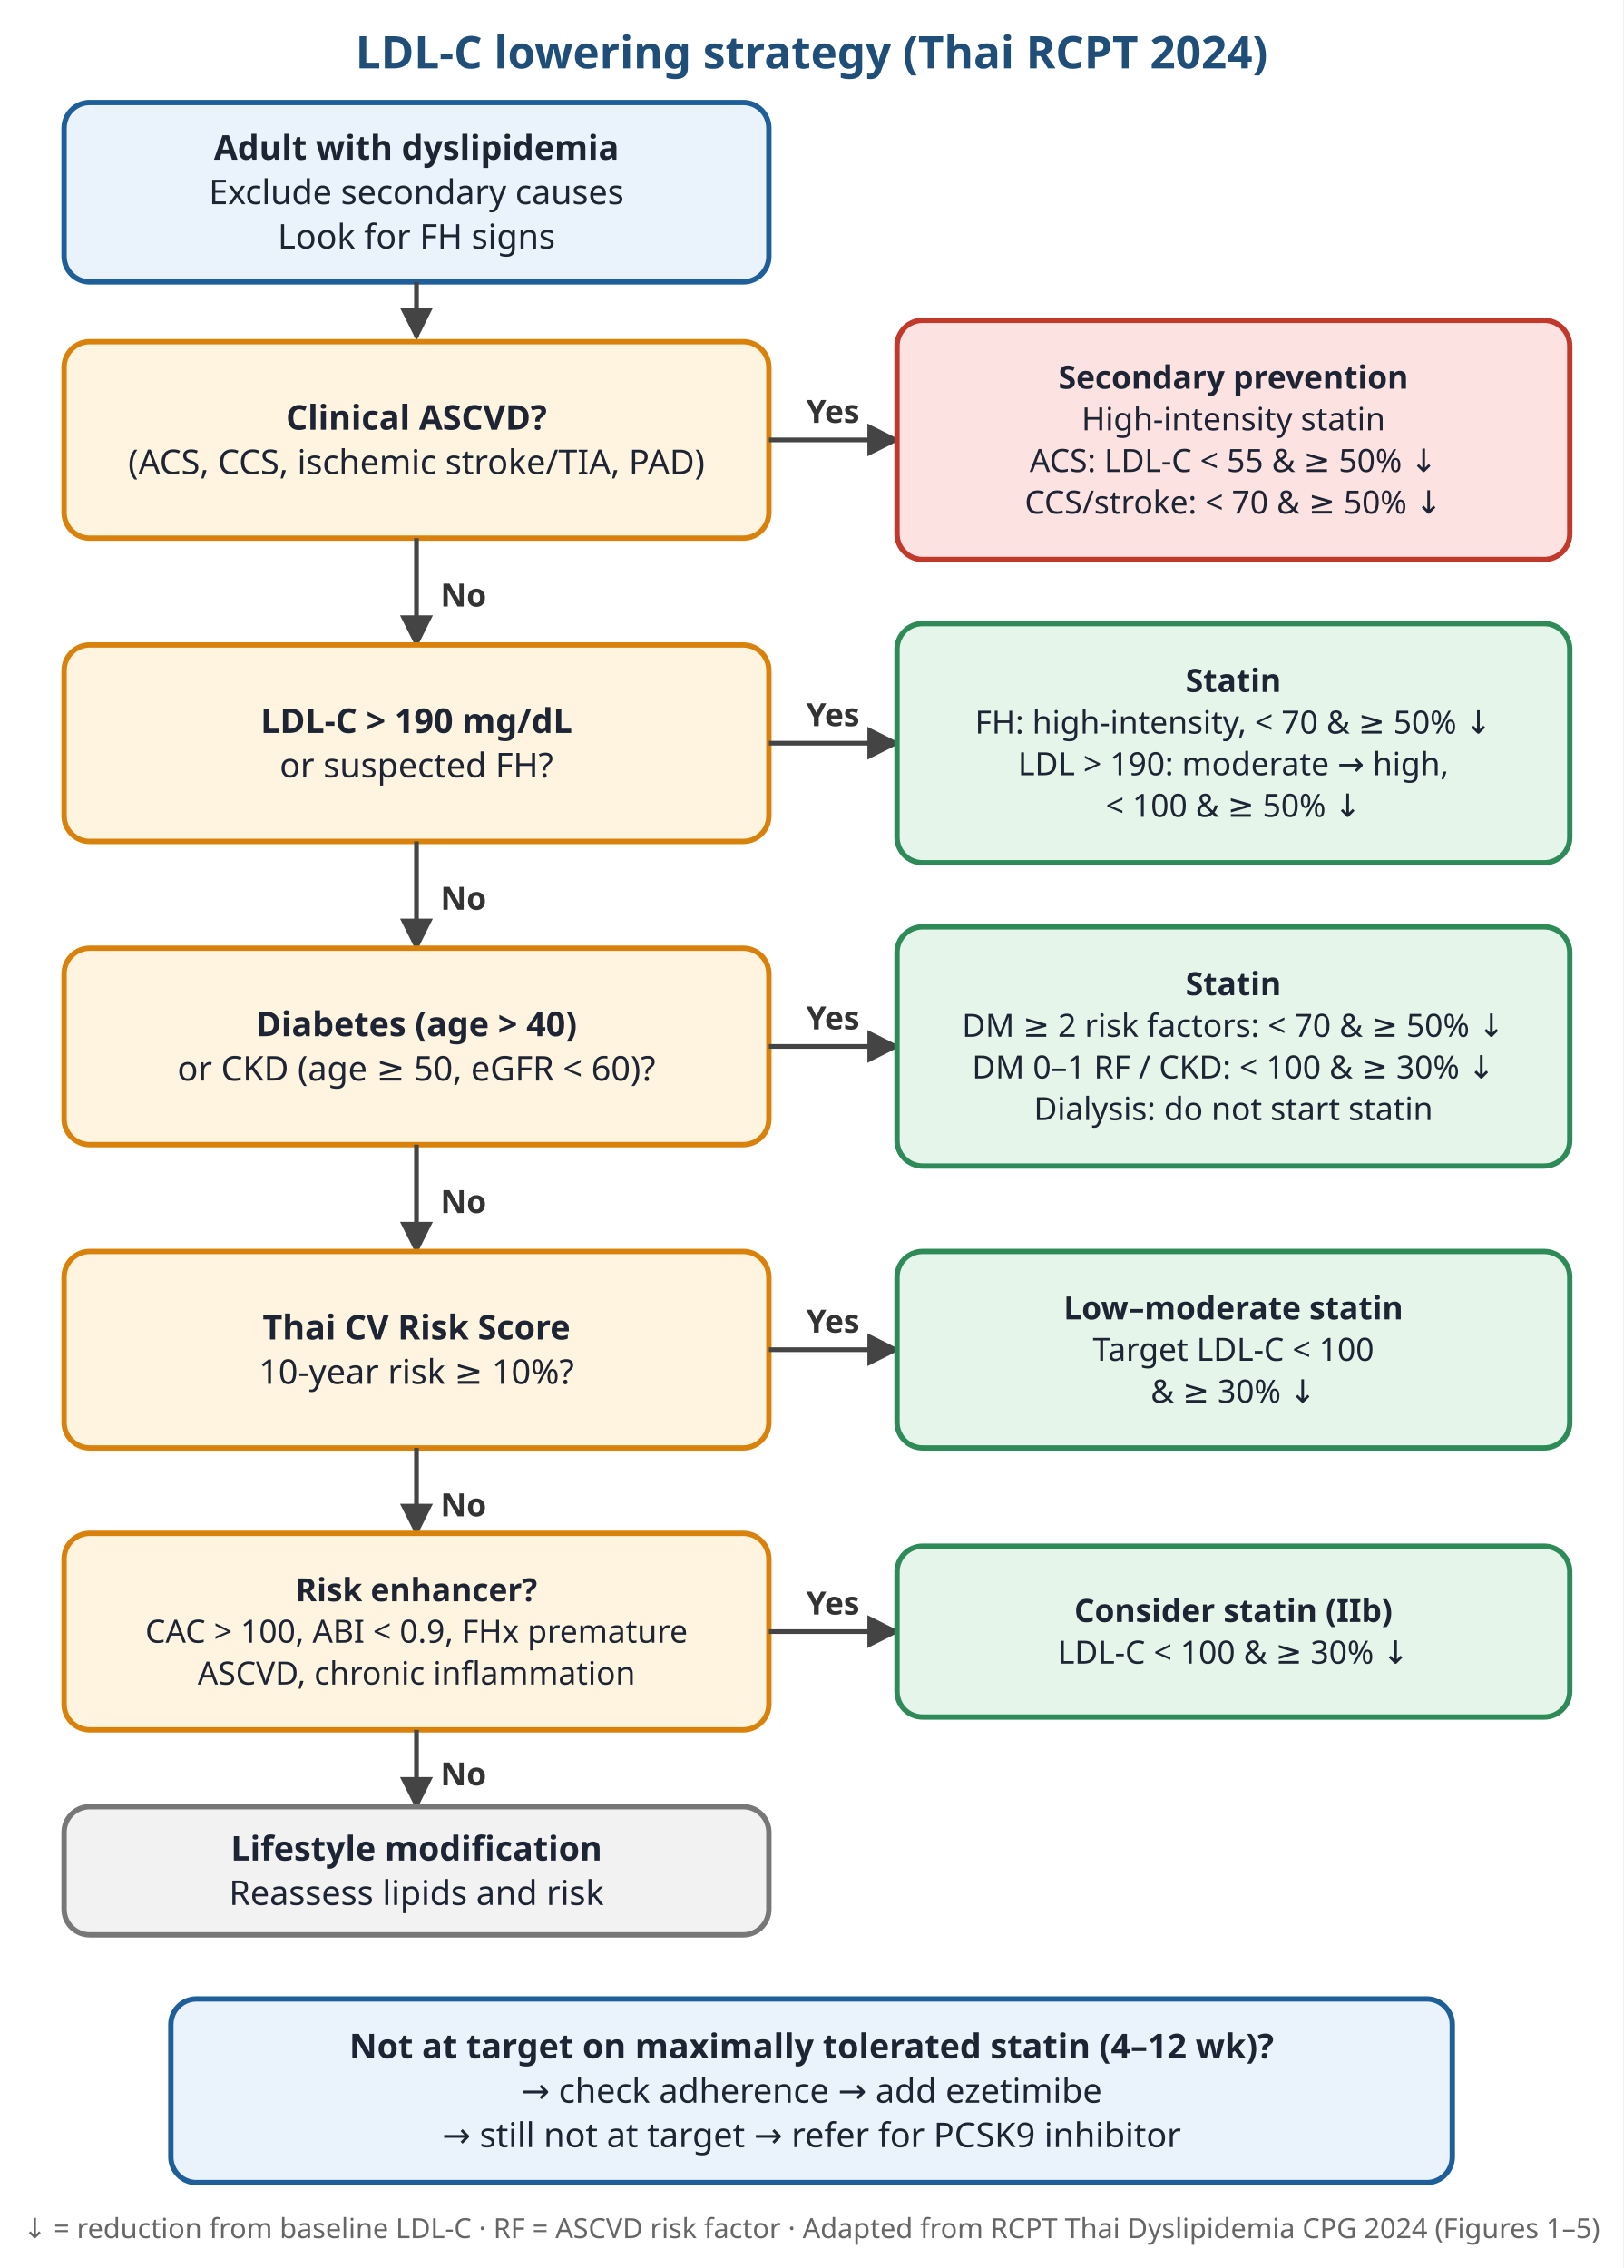
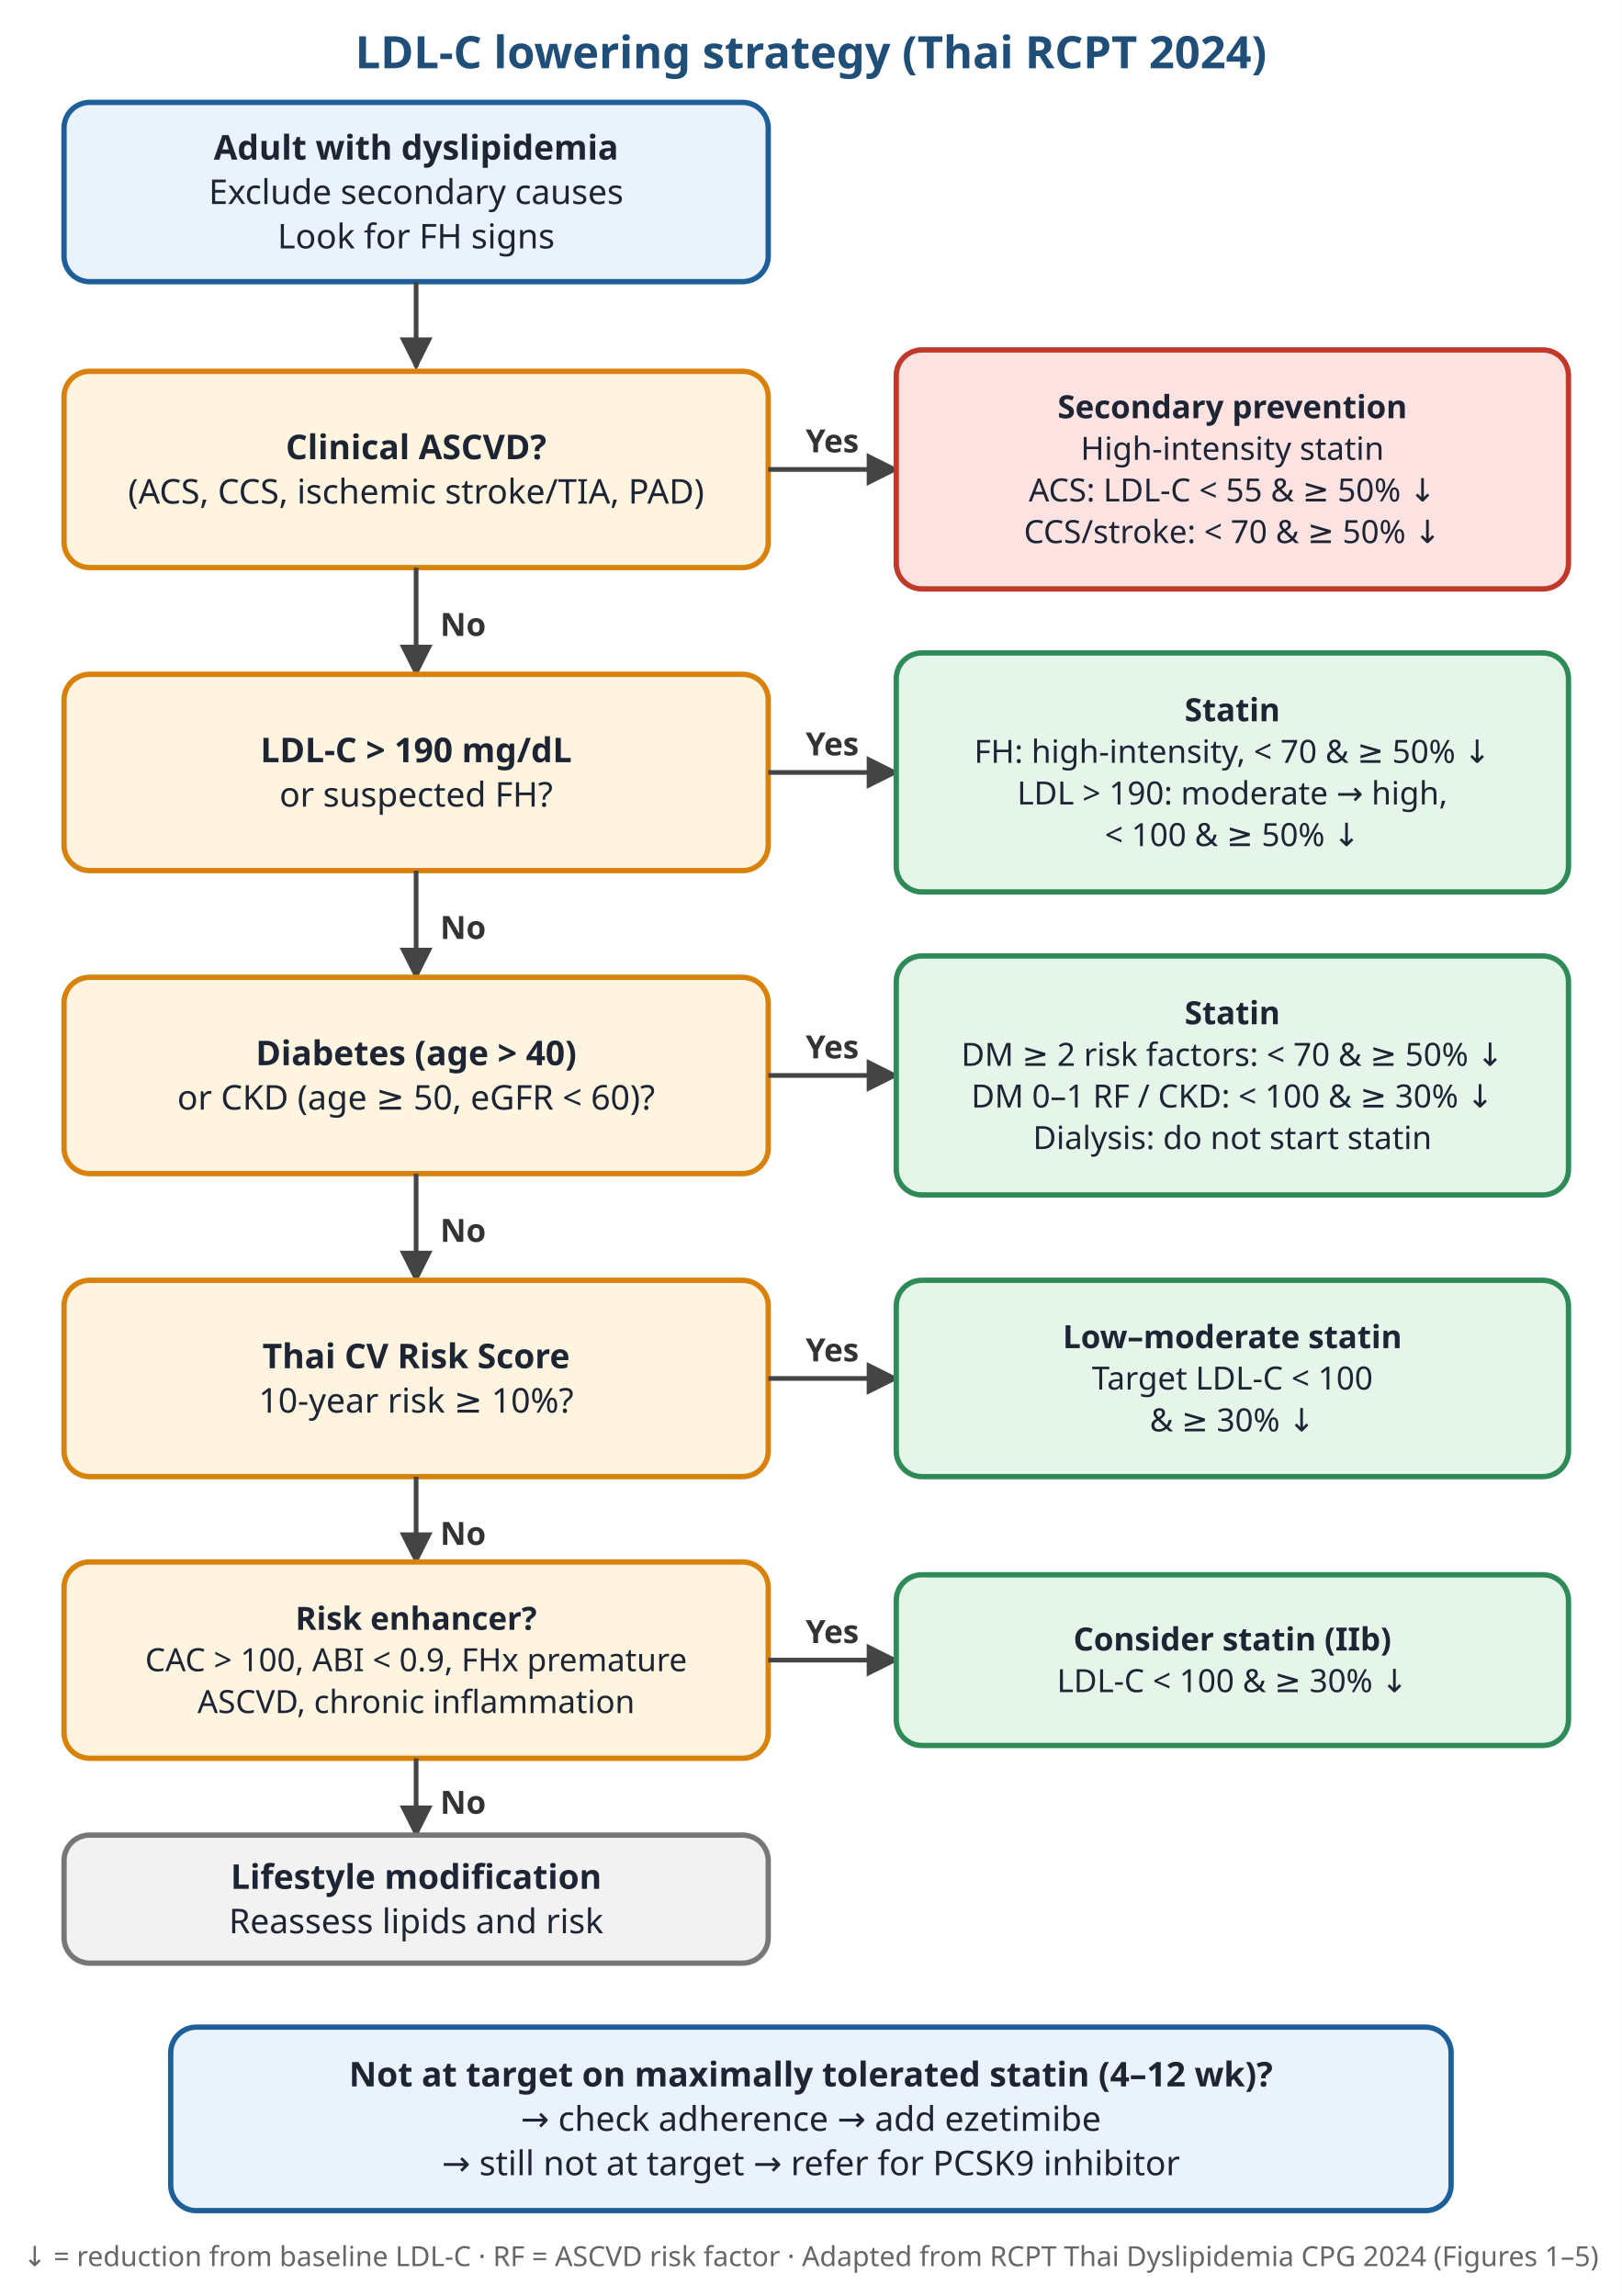
- <svg xmlns="http://www.w3.org/2000/svg" viewBox="0 0 760 1062" font-family="sans-serif">
+ <svg xmlns="http://www.w3.org/2000/svg" viewBox="0 0 760 1076" font-family="sans-serif">
  <defs>
    <marker id="ah" viewBox="0 0 10 10" refX="9" refY="5" markerWidth="7" markerHeight="7" orient="auto-start-reverse">
      <path d="M0,0 L10,5 L0,10 z" fill="#444" />
    </marker>
  </defs>
-   <rect width="760" height="1062" fill="#ffffff" />
+   <rect width="760" height="1076" fill="#ffffff" />
  <text x="380" y="32" text-anchor="middle" font-size="21" font-weight="bold" fill="#1f4e79">LDL-C lowering strategy (Thai RCPT 2024)</text>
  <rect x="30" y="48" width="330" height="84" rx="12" fill="#eaf2fb" stroke="#1f5f99" stroke-width="2.5" />
  <text x="195.0" y="74.8" text-anchor="middle" font-size="16" font-weight="bold" fill="#1d2433">Adult with dyslipidemia</text>
  <text x="195.0" y="95.6" text-anchor="middle" font-size="16" fill="#1d2433">Exclude secondary causes</text>
  <text x="195.0" y="116.4" text-anchor="middle" font-size="16" fill="#1d2433">Look for FH signs</text>
-   <line x1="195" y1="132" x2="195" y2="158" stroke="#444" stroke-width="2.2" marker-end="url(#ah)" />
-   <rect x="30" y="160" width="330" height="92" rx="12" fill="#fff4e0" stroke="#d9820b" stroke-width="2.5" />
-   <text x="195.0" y="201.2" text-anchor="middle" font-size="16" font-weight="bold" fill="#1d2433">Clinical ASCVD?</text>
-   <text x="195.0" y="222.0" text-anchor="middle" font-size="16" fill="#1d2433">(ACS, CCS, ischemic stroke/TIA, PAD)</text>
-   <line x1="360" y1="206.0" x2="420" y2="206.0" stroke="#444" stroke-width="2.2" marker-end="url(#ah)" />
-   <text x="390.0" y="198.0" font-size="15" font-weight="bold" fill="#333" text-anchor="middle">Yes</text>
-   <rect x="420" y="150.0" width="315" height="112" rx="12" fill="#fde2e2" stroke="#c0392b" stroke-width="2.5" />
-   <text x="577.5" y="182.0" text-anchor="middle" font-size="15" font-weight="bold" fill="#1d2433">Secondary prevention</text>
-   <text x="577.5" y="201.5" text-anchor="middle" font-size="15" fill="#1d2433">High-intensity statin</text>
-   <text x="577.5" y="221.0" text-anchor="middle" font-size="15" fill="#1d2433">ACS: LDL-C &lt; 55 &amp; ≥ 50% ↓</text>
-   <text x="577.5" y="240.5" text-anchor="middle" font-size="15" fill="#1d2433">CCS/stroke: &lt; 70 &amp; ≥ 50% ↓</text>
-   <line x1="195.0" y1="252" x2="195.0" y2="302" stroke="#444" stroke-width="2.2" marker-end="url(#ah)" />
-   <text x="217.0" y="284" font-size="15" font-weight="bold" fill="#333" text-anchor="middle">No</text>
-   <rect x="30" y="302" width="330" height="92" rx="12" fill="#fff4e0" stroke="#d9820b" stroke-width="2.5" />
-   <text x="195.0" y="343.2" text-anchor="middle" font-size="16" font-weight="bold" fill="#1d2433">LDL-C &gt; 190 mg/dL</text>
-   <text x="195.0" y="364.0" text-anchor="middle" font-size="16" fill="#1d2433">or suspected FH?</text>
-   <line x1="360" y1="348.0" x2="420" y2="348.0" stroke="#444" stroke-width="2.2" marker-end="url(#ah)" />
-   <text x="390.0" y="340.0" font-size="15" font-weight="bold" fill="#333" text-anchor="middle">Yes</text>
-   <rect x="420" y="292.0" width="315" height="112" rx="12" fill="#e6f5ea" stroke="#2e8b57" stroke-width="2.5" />
-   <text x="577.5" y="324.0" text-anchor="middle" font-size="15" font-weight="bold" fill="#1d2433">Statin</text>
-   <text x="577.5" y="343.5" text-anchor="middle" font-size="15" fill="#1d2433">FH: high-intensity, &lt; 70 &amp; ≥ 50% ↓</text>
-   <text x="577.5" y="363.0" text-anchor="middle" font-size="15" fill="#1d2433">LDL &gt; 190: moderate → high,</text>
-   <text x="577.5" y="382.5" text-anchor="middle" font-size="15" fill="#1d2433">&lt; 100 &amp; ≥ 50% ↓</text>
-   <line x1="195.0" y1="394" x2="195.0" y2="444" stroke="#444" stroke-width="2.2" marker-end="url(#ah)" />
-   <text x="217.0" y="426" font-size="15" font-weight="bold" fill="#333" text-anchor="middle">No</text>
-   <rect x="30" y="444" width="330" height="92" rx="12" fill="#fff4e0" stroke="#d9820b" stroke-width="2.5" />
-   <text x="195.0" y="485.2" text-anchor="middle" font-size="16" font-weight="bold" fill="#1d2433">Diabetes (age &gt; 40)</text>
-   <text x="195.0" y="506.0" text-anchor="middle" font-size="16" fill="#1d2433">or CKD (age ≥ 50, eGFR &lt; 60)?</text>
-   <line x1="360" y1="490.0" x2="420" y2="490.0" stroke="#444" stroke-width="2.2" marker-end="url(#ah)" />
-   <text x="390.0" y="482.0" font-size="15" font-weight="bold" fill="#333" text-anchor="middle">Yes</text>
-   <rect x="420" y="434.0" width="315" height="112" rx="12" fill="#e6f5ea" stroke="#2e8b57" stroke-width="2.5" />
-   <text x="577.5" y="466.0" text-anchor="middle" font-size="15" font-weight="bold" fill="#1d2433">Statin</text>
-   <text x="577.5" y="485.5" text-anchor="middle" font-size="15" fill="#1d2433">DM ≥ 2 risk factors: &lt; 70 &amp; ≥ 50% ↓</text>
-   <text x="577.5" y="505.0" text-anchor="middle" font-size="15" fill="#1d2433">DM 0–1 RF / CKD: &lt; 100 &amp; ≥ 30% ↓</text>
-   <text x="577.5" y="524.5" text-anchor="middle" font-size="15" fill="#1d2433">Dialysis: do not start statin</text>
-   <line x1="195.0" y1="536" x2="195.0" y2="586" stroke="#444" stroke-width="2.2" marker-end="url(#ah)" />
-   <text x="217.0" y="568" font-size="15" font-weight="bold" fill="#333" text-anchor="middle">No</text>
-   <rect x="30" y="586" width="330" height="92" rx="12" fill="#fff4e0" stroke="#d9820b" stroke-width="2.5" />
-   <text x="195.0" y="627.2" text-anchor="middle" font-size="16" font-weight="bold" fill="#1d2433">Thai CV Risk Score</text>
-   <text x="195.0" y="648.0" text-anchor="middle" font-size="16" fill="#1d2433">10-year risk ≥ 10%?</text>
-   <line x1="360" y1="632.0" x2="420" y2="632.0" stroke="#444" stroke-width="2.2" marker-end="url(#ah)" />
-   <text x="390.0" y="624.0" font-size="15" font-weight="bold" fill="#333" text-anchor="middle">Yes</text>
-   <rect x="420" y="586.0" width="315" height="92" rx="12" fill="#e6f5ea" stroke="#2e8b57" stroke-width="2.5" />
-   <text x="577.5" y="617.8" text-anchor="middle" font-size="15" font-weight="bold" fill="#1d2433">Low–moderate statin</text>
-   <text x="577.5" y="637.2" text-anchor="middle" font-size="15" fill="#1d2433">Target LDL-C &lt; 100</text>
-   <text x="577.5" y="656.8" text-anchor="middle" font-size="15" fill="#1d2433">&amp; ≥ 30% ↓</text>
-   <line x1="195.0" y1="678" x2="195.0" y2="718" stroke="#444" stroke-width="2.2" marker-end="url(#ah)" />
-   <text x="217.0" y="710" font-size="15" font-weight="bold" fill="#333" text-anchor="middle">No</text>
-   <rect x="30" y="718" width="330" height="92" rx="12" fill="#fff4e0" stroke="#d9820b" stroke-width="2.5" />
-   <text x="195.0" y="749.8" text-anchor="middle" font-size="15" font-weight="bold" fill="#1d2433">Risk enhancer?</text>
-   <text x="195.0" y="769.2" text-anchor="middle" font-size="15" fill="#1d2433">CAC &gt; 100, ABI &lt; 0.9, FHx premature</text>
-   <text x="195.0" y="788.8" text-anchor="middle" font-size="15" fill="#1d2433">ASCVD, chronic inflammation</text>
-   <line x1="360" y1="764.0" x2="420" y2="764.0" stroke="#444" stroke-width="2.2" marker-end="url(#ah)" />
-   <text x="390.0" y="756.0" font-size="15" font-weight="bold" fill="#333" text-anchor="middle">Yes</text>
-   <rect x="420" y="724.0" width="315" height="80" rx="12" fill="#e6f5ea" stroke="#2e8b57" stroke-width="2.5" />
-   <text x="577.5" y="759.5" text-anchor="middle" font-size="15" font-weight="bold" fill="#1d2433">Consider statin (IIb)</text>
-   <text x="577.5" y="779.0" text-anchor="middle" font-size="15" fill="#1d2433">LDL-C &lt; 100 &amp; ≥ 30% ↓</text>
-   <line x1="195.0" y1="810" x2="195.0" y2="846" stroke="#444" stroke-width="2.2" marker-end="url(#ah)" />
-   <text x="217.0" y="836" font-size="15" font-weight="bold" fill="#333" text-anchor="middle">No</text>
-   <rect x="30" y="846" width="330" height="60" rx="12" fill="#f2f2f2" stroke="#777" stroke-width="2.5" />
-   <text x="195.0" y="871.2" text-anchor="middle" font-size="16" font-weight="bold" fill="#1d2433">Lifestyle modification</text>
-   <text x="195.0" y="892.0" text-anchor="middle" font-size="16" fill="#1d2433">Reassess lipids and risk</text>
-   <rect x="80" y="936" width="600" height="86" rx="12" fill="#eaf2fb" stroke="#1f5f99" stroke-width="2.5" />
-   <text x="380.0" y="963.8" text-anchor="middle" font-size="16" font-weight="bold" fill="#1d2433">Not at target on maximally tolerated statin (4–12 wk)?</text>
-   <text x="380.0" y="984.6" text-anchor="middle" font-size="16" fill="#1d2433">→ check adherence → add ezetimibe</text>
-   <text x="380.0" y="1005.4" text-anchor="middle" font-size="16" fill="#1d2433">→ still not at target → refer for PCSK9 inhibitor</text>
-   <text x="380" y="1048" text-anchor="middle" font-size="13" fill="#666">↓ = reduction from baseline LDL-C · RF = ASCVD risk factor · Adapted from RCPT Thai Dyslipidemia CPG 2024 (Figures 1–5)</text>
+   <line x1="195" y1="132" x2="195" y2="172" stroke="#444" stroke-width="2.2" marker-end="url(#ah)" />
+   <rect x="30" y="174" width="330" height="92" rx="12" fill="#fff4e0" stroke="#d9820b" stroke-width="2.5" />
+   <text x="195.0" y="215.2" text-anchor="middle" font-size="16" font-weight="bold" fill="#1d2433">Clinical ASCVD?</text>
+   <text x="195.0" y="236" text-anchor="middle" font-size="16" fill="#1d2433">(ACS, CCS, ischemic stroke/TIA, PAD)</text>
+   <line x1="360" y1="220" x2="420" y2="220" stroke="#444" stroke-width="2.2" marker-end="url(#ah)" />
+   <text x="390.0" y="212" font-size="15" font-weight="bold" fill="#333" text-anchor="middle">Yes</text>
+   <rect x="420" y="164" width="315" height="112" rx="12" fill="#fde2e2" stroke="#c0392b" stroke-width="2.5" />
+   <text x="577.5" y="196" text-anchor="middle" font-size="15" font-weight="bold" fill="#1d2433">Secondary prevention</text>
+   <text x="577.5" y="215.5" text-anchor="middle" font-size="15" fill="#1d2433">High-intensity statin</text>
+   <text x="577.5" y="235" text-anchor="middle" font-size="15" fill="#1d2433">ACS: LDL-C &lt; 55 &amp; ≥ 50% ↓</text>
+   <text x="577.5" y="254.5" text-anchor="middle" font-size="15" fill="#1d2433">CCS/stroke: &lt; 70 &amp; ≥ 50% ↓</text>
+   <line x1="195.0" y1="266" x2="195.0" y2="316" stroke="#444" stroke-width="2.2" marker-end="url(#ah)" />
+   <text x="217.0" y="298" font-size="15" font-weight="bold" fill="#333" text-anchor="middle">No</text>
+   <rect x="30" y="316" width="330" height="92" rx="12" fill="#fff4e0" stroke="#d9820b" stroke-width="2.5" />
+   <text x="195.0" y="357.2" text-anchor="middle" font-size="16" font-weight="bold" fill="#1d2433">LDL-C &gt; 190 mg/dL</text>
+   <text x="195.0" y="378" text-anchor="middle" font-size="16" fill="#1d2433">or suspected FH?</text>
+   <line x1="360" y1="362" x2="420" y2="362" stroke="#444" stroke-width="2.2" marker-end="url(#ah)" />
+   <text x="390.0" y="354" font-size="15" font-weight="bold" fill="#333" text-anchor="middle">Yes</text>
+   <rect x="420" y="306" width="315" height="112" rx="12" fill="#e6f5ea" stroke="#2e8b57" stroke-width="2.5" />
+   <text x="577.5" y="338" text-anchor="middle" font-size="15" font-weight="bold" fill="#1d2433">Statin</text>
+   <text x="577.5" y="357.5" text-anchor="middle" font-size="15" fill="#1d2433">FH: high-intensity, &lt; 70 &amp; ≥ 50% ↓</text>
+   <text x="577.5" y="377" text-anchor="middle" font-size="15" fill="#1d2433">LDL &gt; 190: moderate → high,</text>
+   <text x="577.5" y="396.5" text-anchor="middle" font-size="15" fill="#1d2433">&lt; 100 &amp; ≥ 50% ↓</text>
+   <line x1="195.0" y1="408" x2="195.0" y2="458" stroke="#444" stroke-width="2.2" marker-end="url(#ah)" />
+   <text x="217.0" y="440" font-size="15" font-weight="bold" fill="#333" text-anchor="middle">No</text>
+   <rect x="30" y="458" width="330" height="92" rx="12" fill="#fff4e0" stroke="#d9820b" stroke-width="2.5" />
+   <text x="195.0" y="499.2" text-anchor="middle" font-size="16" font-weight="bold" fill="#1d2433">Diabetes (age &gt; 40)</text>
+   <text x="195.0" y="520" text-anchor="middle" font-size="16" fill="#1d2433">or CKD (age ≥ 50, eGFR &lt; 60)?</text>
+   <line x1="360" y1="504" x2="420" y2="504" stroke="#444" stroke-width="2.2" marker-end="url(#ah)" />
+   <text x="390.0" y="496" font-size="15" font-weight="bold" fill="#333" text-anchor="middle">Yes</text>
+   <rect x="420" y="448" width="315" height="112" rx="12" fill="#e6f5ea" stroke="#2e8b57" stroke-width="2.5" />
+   <text x="577.5" y="480" text-anchor="middle" font-size="15" font-weight="bold" fill="#1d2433">Statin</text>
+   <text x="577.5" y="499.5" text-anchor="middle" font-size="15" fill="#1d2433">DM ≥ 2 risk factors: &lt; 70 &amp; ≥ 50% ↓</text>
+   <text x="577.5" y="519" text-anchor="middle" font-size="15" fill="#1d2433">DM 0–1 RF / CKD: &lt; 100 &amp; ≥ 30% ↓</text>
+   <text x="577.5" y="538.5" text-anchor="middle" font-size="15" fill="#1d2433">Dialysis: do not start statin</text>
+   <line x1="195.0" y1="550" x2="195.0" y2="600" stroke="#444" stroke-width="2.2" marker-end="url(#ah)" />
+   <text x="217.0" y="582" font-size="15" font-weight="bold" fill="#333" text-anchor="middle">No</text>
+   <rect x="30" y="600" width="330" height="92" rx="12" fill="#fff4e0" stroke="#d9820b" stroke-width="2.5" />
+   <text x="195.0" y="641.2" text-anchor="middle" font-size="16" font-weight="bold" fill="#1d2433">Thai CV Risk Score</text>
+   <text x="195.0" y="662" text-anchor="middle" font-size="16" fill="#1d2433">10-year risk ≥ 10%?</text>
+   <line x1="360" y1="646" x2="420" y2="646" stroke="#444" stroke-width="2.2" marker-end="url(#ah)" />
+   <text x="390.0" y="638" font-size="15" font-weight="bold" fill="#333" text-anchor="middle">Yes</text>
+   <rect x="420" y="600" width="315" height="92" rx="12" fill="#e6f5ea" stroke="#2e8b57" stroke-width="2.5" />
+   <text x="577.5" y="631.8" text-anchor="middle" font-size="15" font-weight="bold" fill="#1d2433">Low–moderate statin</text>
+   <text x="577.5" y="651.2" text-anchor="middle" font-size="15" fill="#1d2433">Target LDL-C &lt; 100</text>
+   <text x="577.5" y="670.8" text-anchor="middle" font-size="15" fill="#1d2433">&amp; ≥ 30% ↓</text>
+   <line x1="195.0" y1="692" x2="195.0" y2="732" stroke="#444" stroke-width="2.2" marker-end="url(#ah)" />
+   <text x="217.0" y="724" font-size="15" font-weight="bold" fill="#333" text-anchor="middle">No</text>
+   <rect x="30" y="732" width="330" height="92" rx="12" fill="#fff4e0" stroke="#d9820b" stroke-width="2.5" />
+   <text x="195.0" y="763.8" text-anchor="middle" font-size="15" font-weight="bold" fill="#1d2433">Risk enhancer?</text>
+   <text x="195.0" y="783.2" text-anchor="middle" font-size="15" fill="#1d2433">CAC &gt; 100, ABI &lt; 0.9, FHx premature</text>
+   <text x="195.0" y="802.8" text-anchor="middle" font-size="15" fill="#1d2433">ASCVD, chronic inflammation</text>
+   <line x1="360" y1="778" x2="420" y2="778" stroke="#444" stroke-width="2.2" marker-end="url(#ah)" />
+   <text x="390.0" y="770" font-size="15" font-weight="bold" fill="#333" text-anchor="middle">Yes</text>
+   <rect x="420" y="738" width="315" height="80" rx="12" fill="#e6f5ea" stroke="#2e8b57" stroke-width="2.5" />
+   <text x="577.5" y="773.5" text-anchor="middle" font-size="15" font-weight="bold" fill="#1d2433">Consider statin (IIb)</text>
+   <text x="577.5" y="793" text-anchor="middle" font-size="15" fill="#1d2433">LDL-C &lt; 100 &amp; ≥ 30% ↓</text>
+   <line x1="195.0" y1="824" x2="195.0" y2="860" stroke="#444" stroke-width="2.2" marker-end="url(#ah)" />
+   <text x="217.0" y="850" font-size="15" font-weight="bold" fill="#333" text-anchor="middle">No</text>
+   <rect x="30" y="860" width="330" height="60" rx="12" fill="#f2f2f2" stroke="#777" stroke-width="2.5" />
+   <text x="195.0" y="885.2" text-anchor="middle" font-size="16" font-weight="bold" fill="#1d2433">Lifestyle modification</text>
+   <text x="195.0" y="906" text-anchor="middle" font-size="16" fill="#1d2433">Reassess lipids and risk</text>
+   <rect x="80" y="950" width="600" height="86" rx="12" fill="#eaf2fb" stroke="#1f5f99" stroke-width="2.5" />
+   <text x="380.0" y="977.8" text-anchor="middle" font-size="16" font-weight="bold" fill="#1d2433">Not at target on maximally tolerated statin (4–12 wk)?</text>
+   <text x="380.0" y="998.6" text-anchor="middle" font-size="16" fill="#1d2433">→ check adherence → add ezetimibe</text>
+   <text x="380.0" y="1019.4" text-anchor="middle" font-size="16" fill="#1d2433">→ still not at target → refer for PCSK9 inhibitor</text>
+   <text x="380" y="1062" text-anchor="middle" font-size="13" fill="#666">↓ = reduction from baseline LDL-C · RF = ASCVD risk factor · Adapted from RCPT Thai Dyslipidemia CPG 2024 (Figures 1–5)</text>
</svg>
